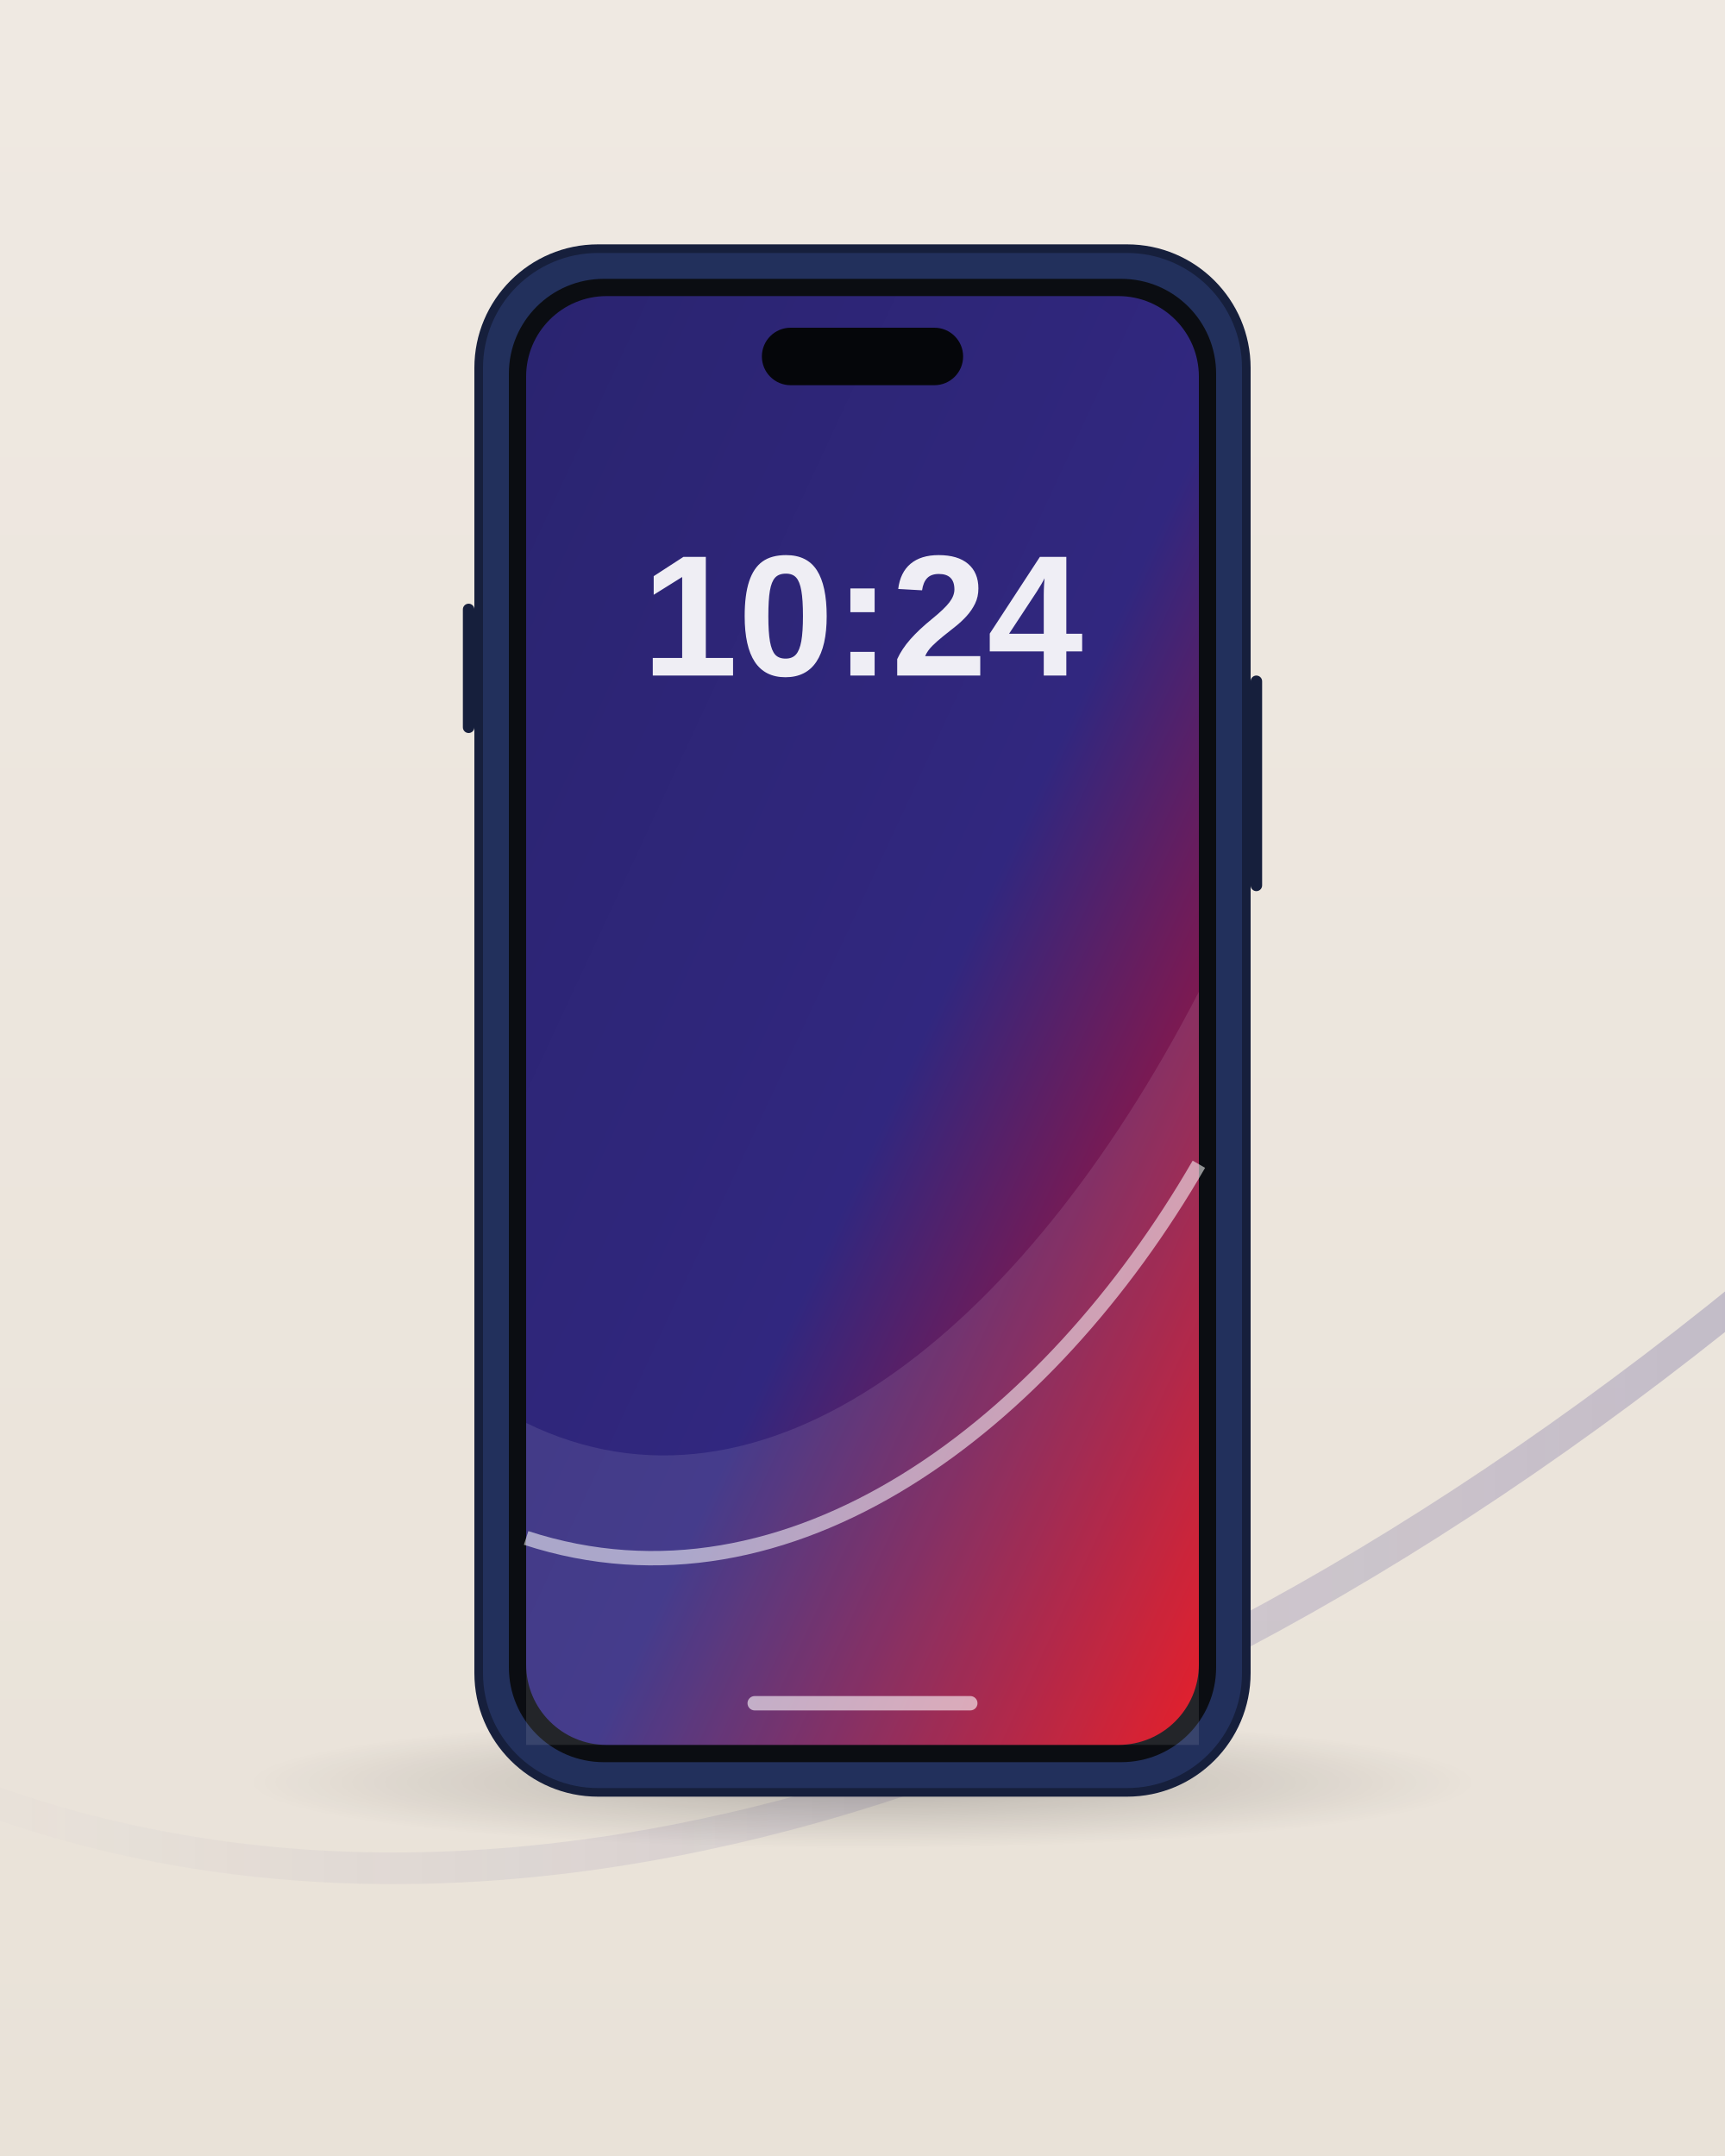
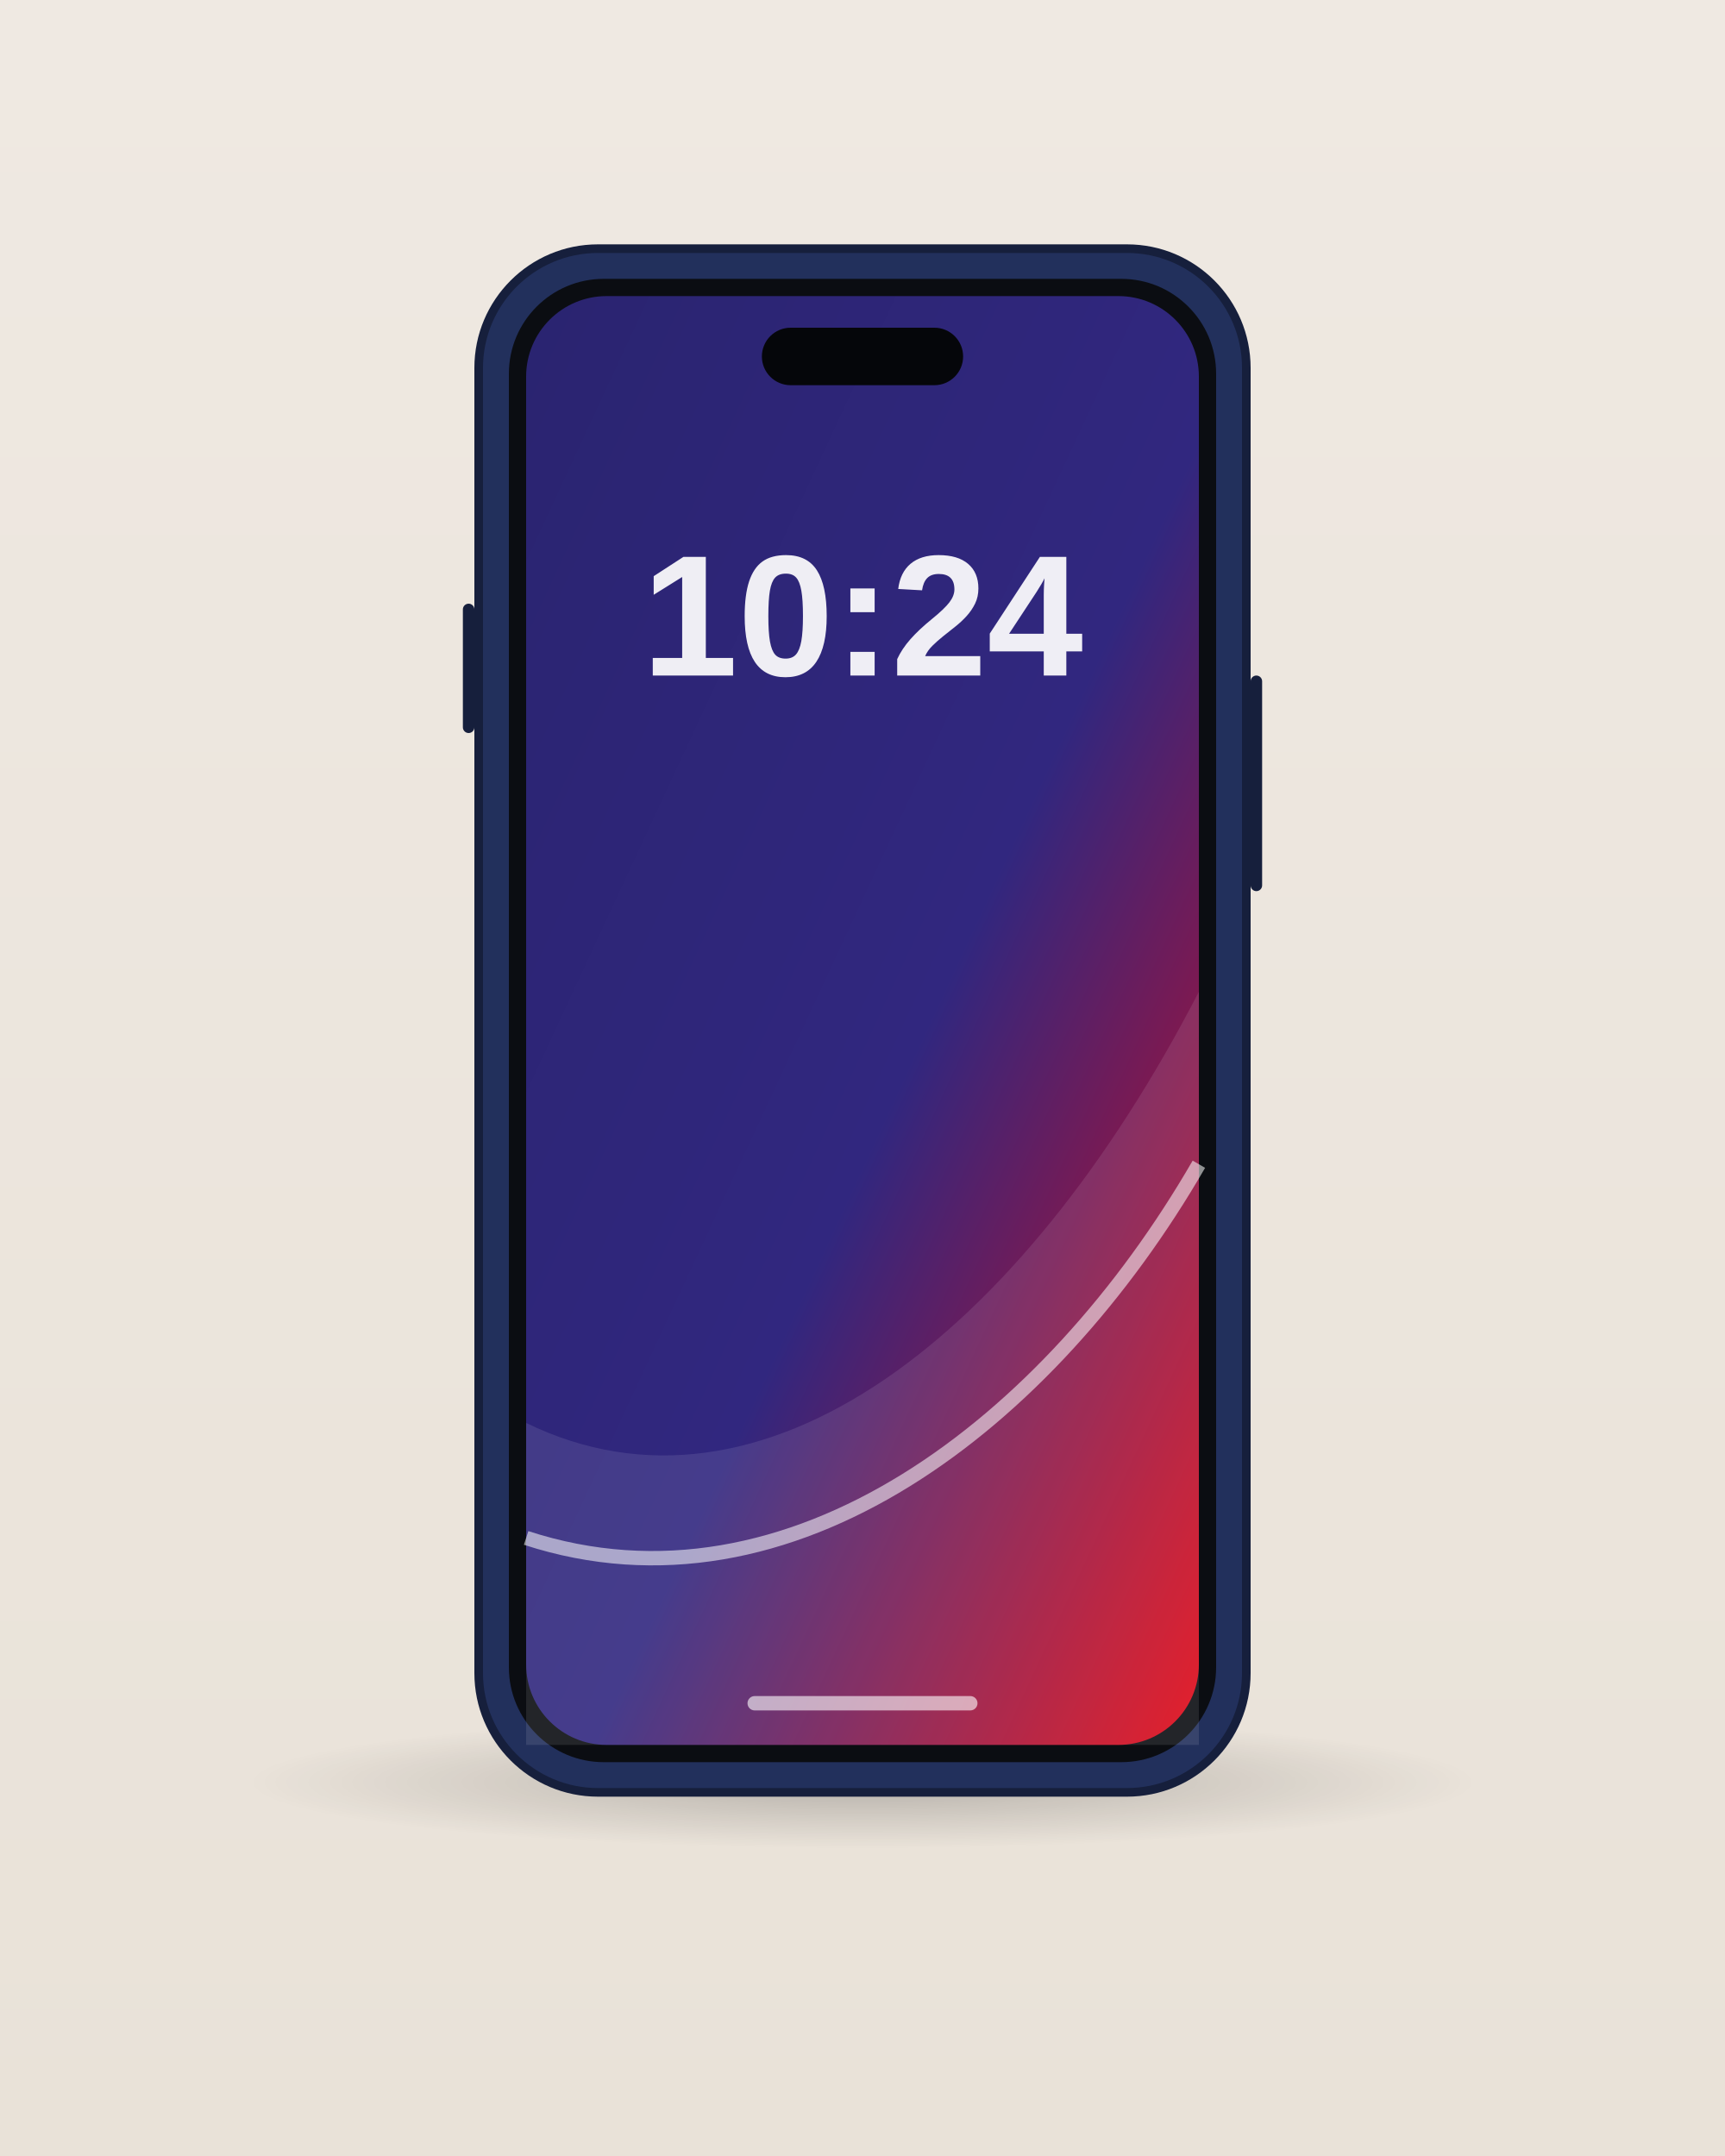
<svg xmlns="http://www.w3.org/2000/svg" viewBox="0 0 1200 1500" width="1200" height="1500">
  <defs>
    <linearGradient id="bg" x1="0" y1="0" x2="0" y2="1">
      <stop offset="0" stop-color="#efe9e2" />
      <stop offset="1" stop-color="#E9E2D8" />
    </linearGradient>
    <radialGradient id="floor" cx="0.5" cy="0.5" r="0.5">
      <stop offset="0" stop-color="#000" stop-opacity="0.22" />
      <stop offset="1" stop-color="#000" stop-opacity="0" />
    </radialGradient>
    <linearGradient id="rib" x1="0" y1="0" x2="1" y2="0">
      <stop offset="0" stop-color="#31277F" stop-opacity="0" />
      <stop offset="1" stop-color="#31277F" stop-opacity="0.22" />
    </linearGradient>
  </defs>
  <rect width="1200" height="1500" fill="url(#bg)" />
-   <path d="M-40 1240 C 300 1380, 760 1280, 1240 880" fill="none" stroke="url(#rib)" stroke-width="22" stroke-linecap="round" />
  <ellipse cx="600" cy="1240" rx="430" ry="46" fill="url(#floor)" />
  <g transform="translate(330 170)">
    <rect width="540" height="1080" rx="86" fill="#161f3c" />
    <rect x="6" y="6" width="528" height="1068" rx="80" fill="#22305C" />
    <rect x="24" y="24" width="492" height="1032" rx="66" fill="#0B0D12" />
    <defs>
      <linearGradient id="scr" x1="0" y1="0" x2="1" y2="1">
        <stop offset="0" stop-color="#2A2470" />
        <stop offset="0.55" stop-color="#31277F" />
        <stop offset="1" stop-color="#E30713" />
      </linearGradient>
    </defs>
    <rect x="36" y="36" width="468" height="1008" rx="56" fill="url(#scr)" />
    <path d="M36 820 C 200 900, 380 760, 504 520 L504 1044 L36 1044 Z" fill="#fff" opacity="0.10" />
    <path d="M36 900 C 220 960, 400 820, 504 640" fill="none" stroke="#fff" stroke-opacity="0.55" stroke-width="10" />
    <rect x="200" y="58" width="140" height="40" rx="20" fill="#05060A" />
    <text x="270" y="300" text-anchor="middle" font-family="Arial, sans-serif" font-size="120" font-weight="700" fill="#fff" opacity="0.92">10:24</text>
    <rect x="190" y="1010" width="160" height="10" rx="5" fill="#fff" opacity="0.6" />
    <rect x="-8" y="250" width="8" height="90" rx="4" fill="#161f3c" />
    <rect x="540" y="300" width="8" height="150" rx="4" fill="#161f3c" />
  </g>
</svg>
